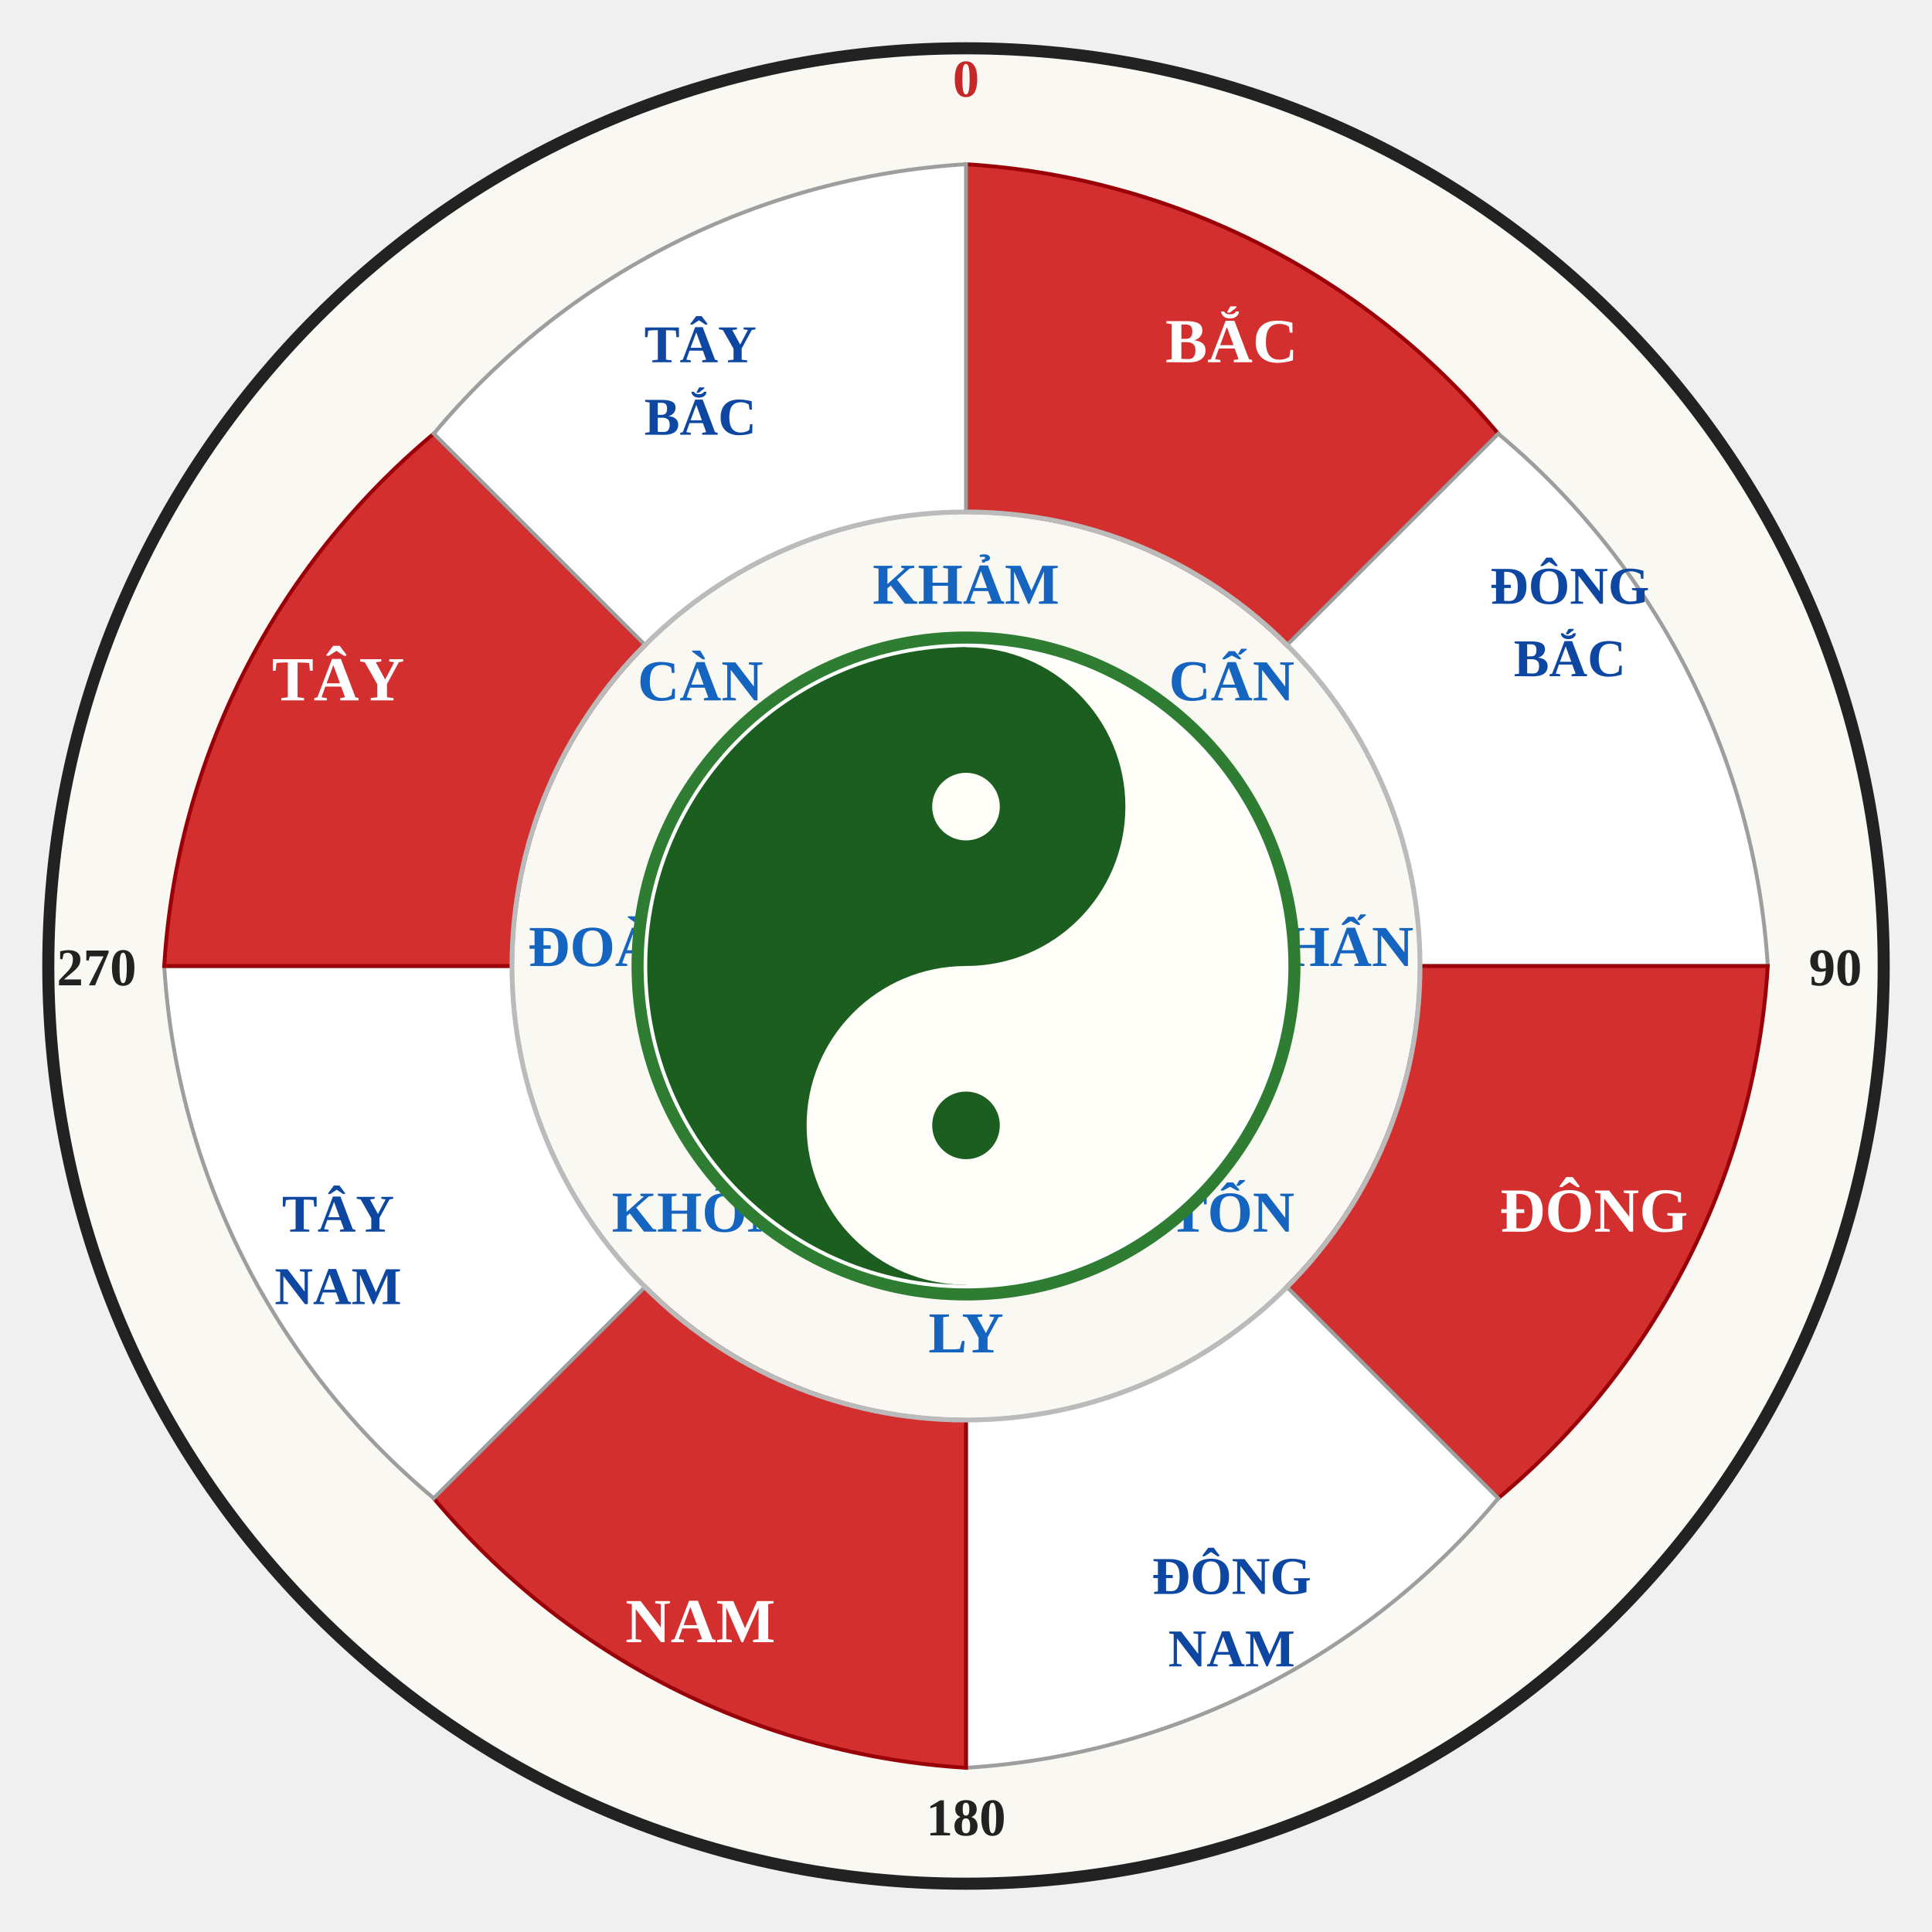
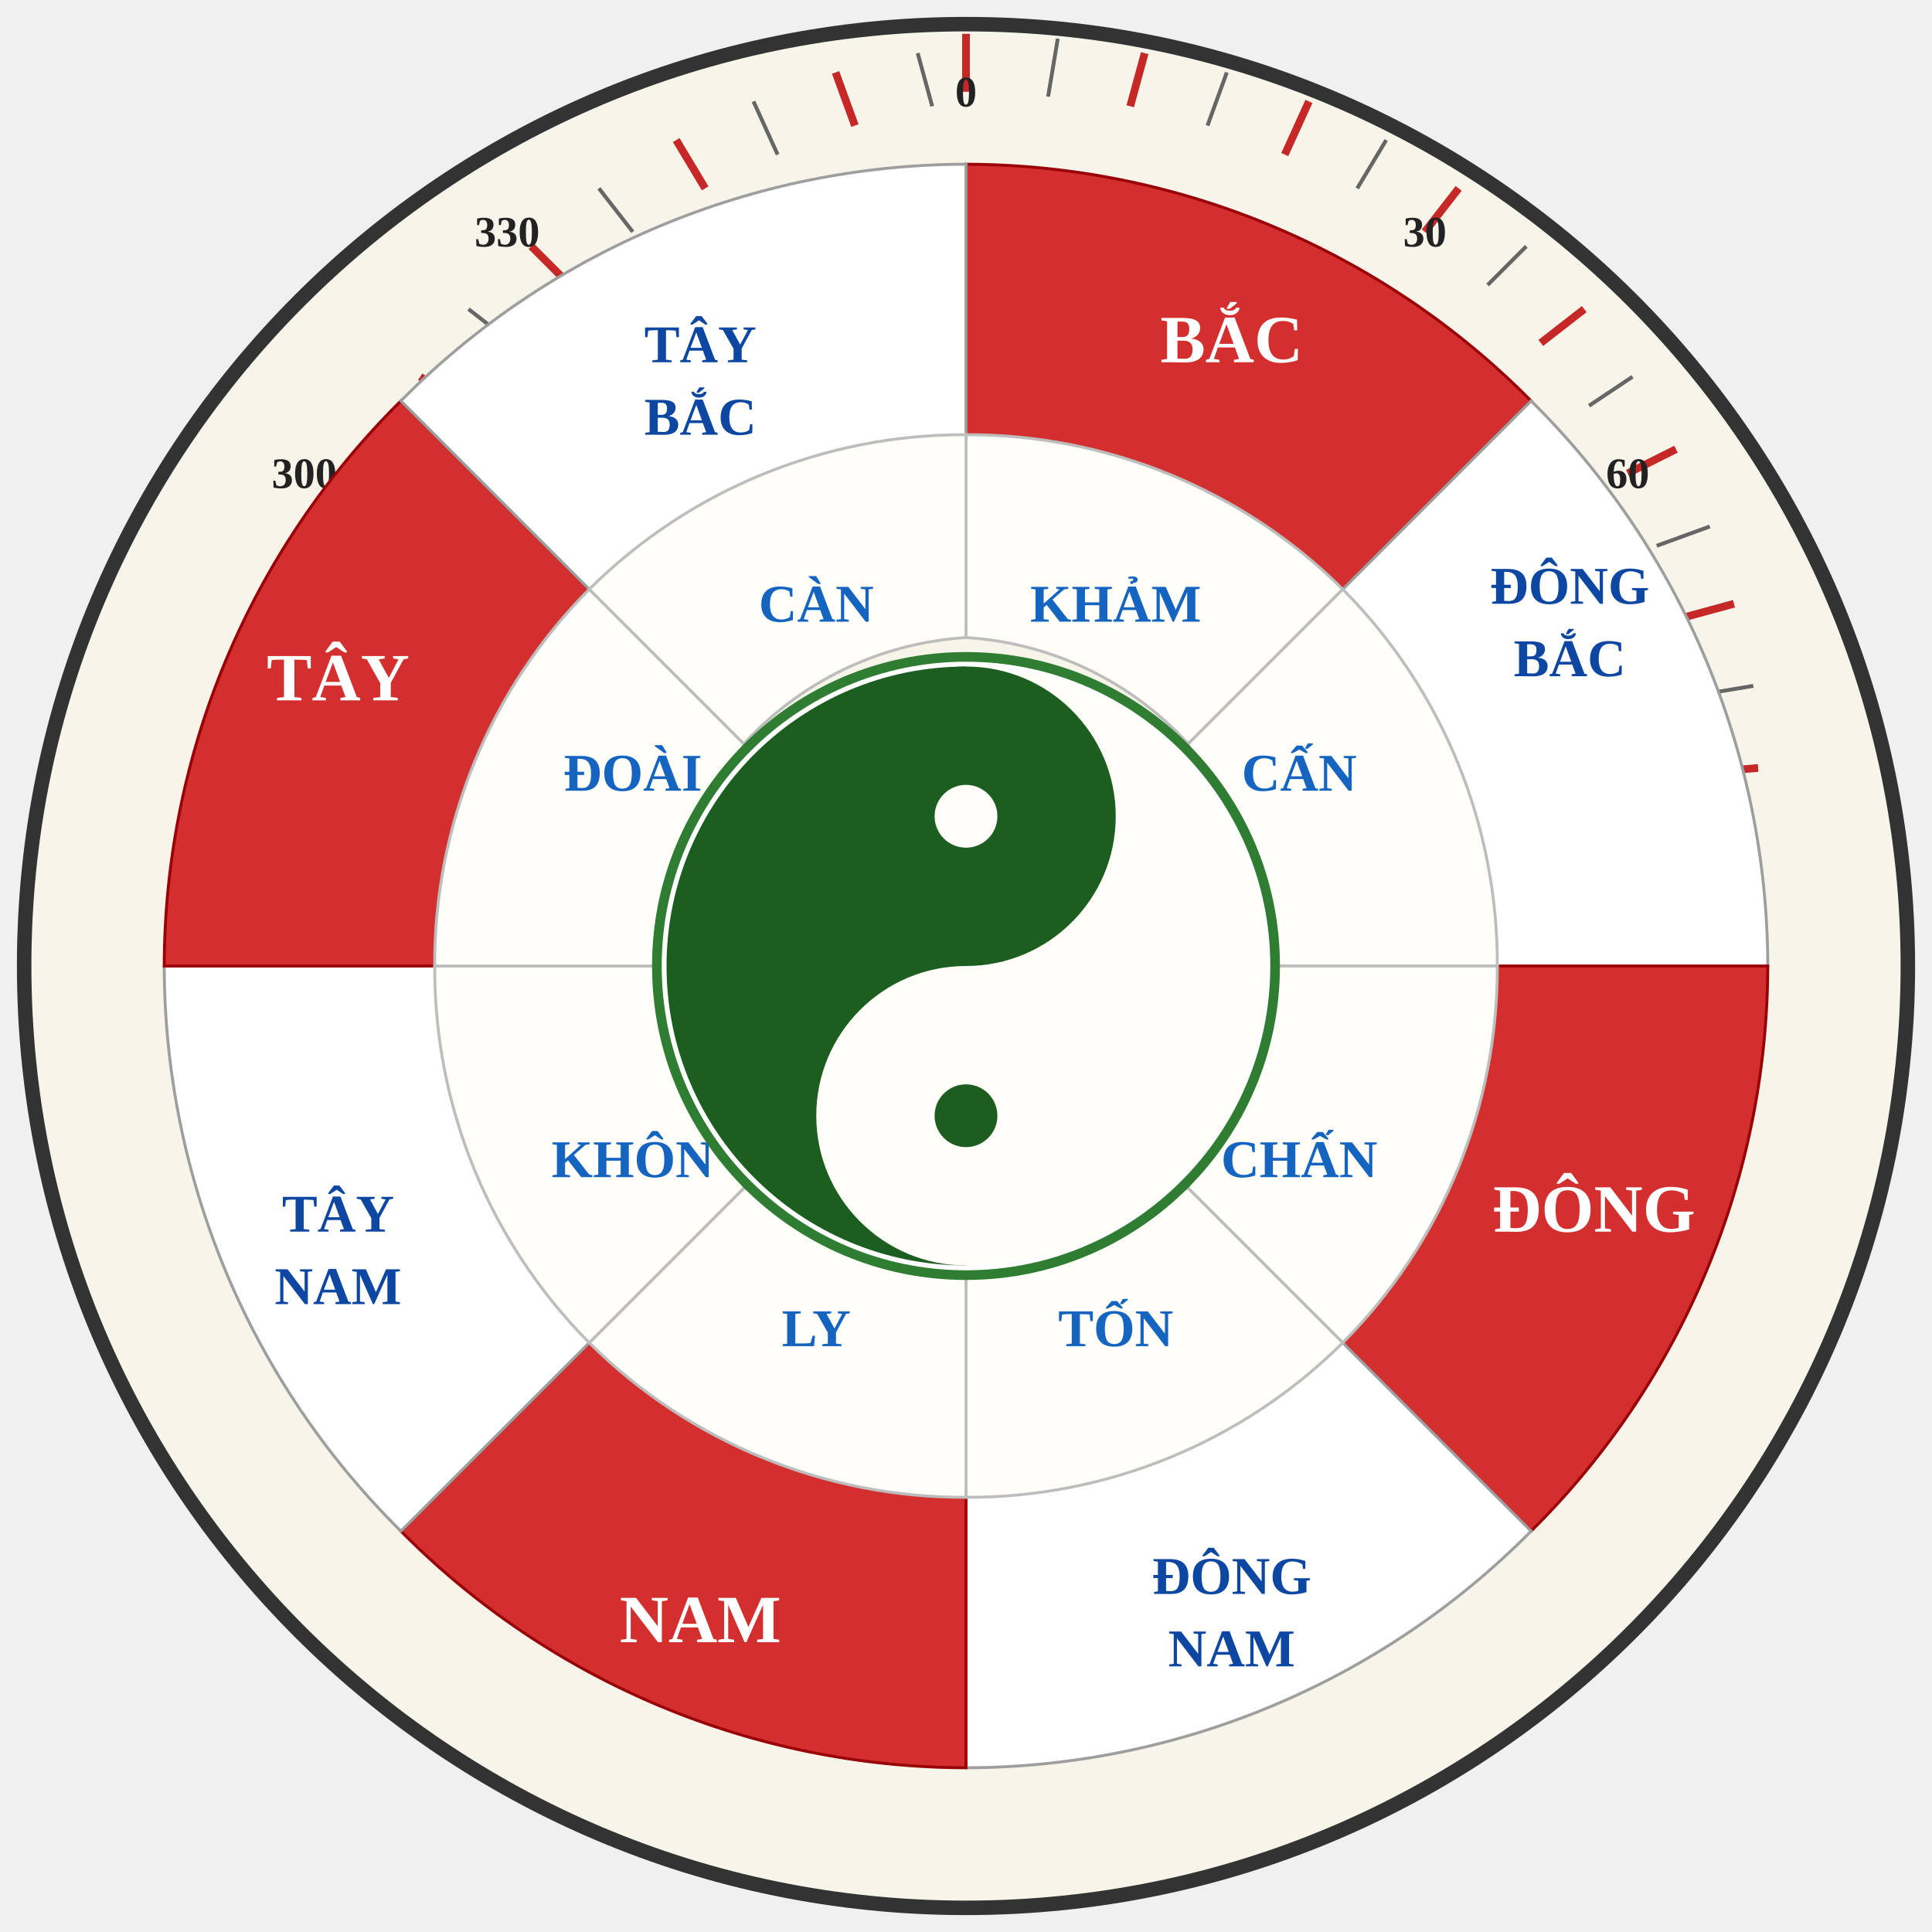
- <svg xmlns="http://www.w3.org/2000/svg" class="hero-lakinh-svg" id="heroCompassDial" viewBox="0 0 400 400" aria-hidden="true">
-   <circle cx="200" cy="200" r="190" fill="#faf8f2" stroke="#222" stroke-width="2.5" />
-   <text x="200" y="20" text-anchor="middle" font-size="11" font-weight="800" fill="#c62828">0</text>
-   <text x="200" y="380" text-anchor="middle" font-size="11" font-weight="800" fill="#222">180</text>
-   <text x="20" y="204" text-anchor="middle" font-size="11" font-weight="800" fill="#222">270</text>
-   <text x="380" y="204" text-anchor="middle" font-size="11" font-weight="800" fill="#222">90</text>
-   <path d="M200,34 A156,156 0 0 1 310.2,89.8 L266.4,133.6 A94,94 0 0 0 200,106 Z" fill="#d32f2f" stroke="#9a0007" stroke-width="0.8" />
-   <text x="255" y="75" text-anchor="middle" font-size="13" font-weight="800" fill="#fff">BẮC</text>
-   <path d="M310.2,89.8 A156,156 0 0 1 366,200 L294,200 A94,94 0 0 0 266.4,133.6 Z" fill="#fff" stroke="#9e9e9e" stroke-width="0.8" />
+ <svg xmlns="http://www.w3.org/2000/svg" viewBox="0 0 400 400">
+   <circle cx="200" cy="200" r="195" fill="#f7f4ea" stroke="#333" stroke-width="3" />
+   <line x1="200" y1="19" x2="200" y2="7" stroke="#c62828" stroke-width="1.6" />
+   <line x1="217" y1="20" x2="219" y2="8" stroke="#666" stroke-width="0.8" />
+   <line x1="234" y1="22" x2="237" y2="11" stroke="#c62828" stroke-width="1.6" />
+   <line x1="250" y1="26" x2="254" y2="15" stroke="#666" stroke-width="0.8" />
+   <line x1="266" y1="32" x2="271" y2="21" stroke="#c62828" stroke-width="1.6" />
+   <line x1="281" y1="39" x2="287" y2="29" stroke="#666" stroke-width="0.8" />
+   <line x1="295" y1="48" x2="302" y2="39" stroke="#c62828" stroke-width="1.6" />
+   <line x1="308" y1="59" x2="316" y2="51" stroke="#666" stroke-width="0.8" />
+   <line x1="319" y1="71" x2="328" y2="64" stroke="#c62828" stroke-width="1.6" />
+   <line x1="329" y1="84" x2="338" y2="78" stroke="#666" stroke-width="0.8" />
+   <line x1="337" y1="98" x2="347" y2="93" stroke="#c62828" stroke-width="1.6" />
+   <line x1="343" y1="113" x2="354" y2="109" stroke="#666" stroke-width="0.8" />
+   <line x1="348" y1="128" x2="359" y2="125" stroke="#c62828" stroke-width="1.6" />
+   <line x1="351" y1="144" x2="363" y2="142" stroke="#666" stroke-width="0.8" />
+   <line x1="352" y1="160" x2="364" y2="159" stroke="#c62828" stroke-width="1.6" />
+   <line x1="351" y1="176" x2="363" y2="176" stroke="#666" stroke-width="0.8" />
+   <line x1="348" y1="192" x2="360" y2="193" stroke="#c62828" stroke-width="1.6" />
+   <line x1="344" y1="207" x2="355" y2="210" stroke="#666" stroke-width="0.8" />
+   <line x1="338" y1="222" x2="348" y2="226" stroke="#c62828" stroke-width="1.6" />
+   <line x1="330" y1="236" x2="339" y2="241" stroke="#666" stroke-width="0.8" />
+   <line x1="321" y1="248" x2="329" y2="255" stroke="#c62828" stroke-width="1.6" />
+   <line x1="310" y1="260" x2="317" y2="268" stroke="#666" stroke-width="0.8" />
+   <line x1="298" y1="270" x2="304" y2="279" stroke="#c62828" stroke-width="1.6" />
+   <line x1="284" y1="278" x2="289" y2="288" stroke="#666" stroke-width="0.8" />
+   <line x1="269" y1="285" x2="273" y2="296" stroke="#c62828" stroke-width="1.6" />
+   <line x1="253" y1="290" x2="256" y2="301" stroke="#666" stroke-width="0.8" />
+   <line x1="237" y1="293" x2="239" y2="305" stroke="#c62828" stroke-width="1.6" />
+   <line x1="220" y1="294" x2="221" y2="306" stroke="#666" stroke-width="0.8" />
+   <line x1="203" y1="294" x2="203" y2="306" stroke="#c62828" stroke-width="1.6" />
+   <line x1="186" y1="293" x2="185" y2="305" stroke="#666" stroke-width="0.8" />
+   <line x1="169" y1="290" x2="166" y2="301" stroke="#c62828" stroke-width="1.6" />
+   <line x1="153" y1="285" x2="149" y2="296" stroke="#666" stroke-width="0.8" />
+   <line x1="138" y1="278" x2="133" y2="288" stroke="#c62828" stroke-width="1.6" />
+   <line x1="124" y1="270" x2="118" y2="279" stroke="#666" stroke-width="0.8" />
+   <line x1="111" y1="260" x2="104" y2="268" stroke="#c62828" stroke-width="1.6" />
+   <line x1="100" y1="248" x2="92" y2="255" stroke="#666" stroke-width="0.8" />
+   <line x1="91" y1="236" x2="82" y2="241" stroke="#c62828" stroke-width="1.6" />
+   <line x1="83" y1="222" x2="73" y2="226" stroke="#666" stroke-width="0.8" />
+   <line x1="77" y1="207" x2="66" y2="210" stroke="#c62828" stroke-width="1.6" />
+   <line x1="73" y1="192" x2="61" y2="193" stroke="#666" stroke-width="0.8" />
+   <line x1="71" y1="176" x2="59" y2="176" stroke="#c62828" stroke-width="1.6" />
+   <line x1="70" y1="160" x2="58" y2="159" stroke="#666" stroke-width="0.8" />
+   <line x1="72" y1="144" x2="60" y2="142" stroke="#c62828" stroke-width="1.6" />
+   <line x1="75" y1="128" x2="64" y2="125" stroke="#666" stroke-width="0.8" />
+   <line x1="80" y1="113" x2="69" y2="109" stroke="#c62828" stroke-width="1.6" />
+   <line x1="87" y1="98" x2="77" y2="93" stroke="#666" stroke-width="0.8" />
+   <line x1="96" y1="84" x2="87" y2="78" stroke="#c62828" stroke-width="1.6" />
+   <line x1="106" y1="71" x2="97" y2="64" stroke="#666" stroke-width="0.8" />
+   <line x1="118" y1="59" x2="110" y2="51" stroke="#c62828" stroke-width="1.6" />
+   <line x1="131" y1="48" x2="124" y2="39" stroke="#666" stroke-width="0.8" />
+   <line x1="146" y1="39" x2="140" y2="29" stroke="#c62828" stroke-width="1.6" />
+   <line x1="161" y1="32" x2="156" y2="21" stroke="#666" stroke-width="0.8" />
+   <line x1="177" y1="26" x2="173" y2="15" stroke="#c62828" stroke-width="1.6" />
+   <line x1="193" y1="22" x2="190" y2="11" stroke="#666" stroke-width="0.8" />
+   <text x="200" y="19" text-anchor="middle" dominant-baseline="central" font-size="9" font-weight="700" fill="#222">0</text>
+   <text x="295" y="48" text-anchor="middle" dominant-baseline="central" font-size="9" font-weight="700" fill="#222">30</text>
+   <text x="337" y="98" text-anchor="middle" dominant-baseline="central" font-size="9" font-weight="700" fill="#222">60</text>
+   <text x="352" y="160" text-anchor="middle" dominant-baseline="central" font-size="9" font-weight="700" fill="#222">90</text>
+   <text x="337" y="222" text-anchor="middle" dominant-baseline="central" font-size="9" font-weight="700" fill="#222">120</text>
+   <text x="295" y="272" text-anchor="middle" dominant-baseline="central" font-size="9" font-weight="700" fill="#222">150</text>
+   <text x="200" y="301" text-anchor="middle" dominant-baseline="central" font-size="9" font-weight="700" fill="#222">180</text>
+   <text x="105" y="272" text-anchor="middle" dominant-baseline="central" font-size="9" font-weight="700" fill="#222">210</text>
+   <text x="63" y="222" text-anchor="middle" dominant-baseline="central" font-size="9" font-weight="700" fill="#222">240</text>
+   <text x="48" y="160" text-anchor="middle" dominant-baseline="central" font-size="9" font-weight="700" fill="#222">270</text>
+   <text x="63" y="98" text-anchor="middle" dominant-baseline="central" font-size="9" font-weight="700" fill="#222">300</text>
+   <text x="105" y="48" text-anchor="middle" dominant-baseline="central" font-size="9" font-weight="700" fill="#222">330</text>
+   <path d="M200,34 A165,165 0 0 1 317,83 L267,133 A112,112 0 0 0 200,106 Z" fill="#d32f2f" stroke="#9a0007" stroke-width="0.6" />
+   <text x="255" y="75" text-anchor="middle" font-size="14" font-weight="800" fill="#fff">BẮC</text>
+   <path d="M317,83 A165,165 0 0 1 366,200 L294,200 A112,112 0 0 0 267,133 Z" fill="#fff" stroke="#9e9e9e" stroke-width="0.6" />
  <text x="325" y="125" text-anchor="middle" font-size="11" font-weight="800" fill="#0d47a1">ĐÔNG</text>
  <text x="325" y="140" text-anchor="middle" font-size="11" font-weight="800" fill="#0d47a1">BẮC</text>
-   <path d="M366,200 A156,156 0 0 1 310.2,310.2 L266.4,266.4 A94,94 0 0 0 294,200 Z" fill="#d32f2f" stroke="#9a0007" stroke-width="0.8" />
-   <text x="330" y="255" text-anchor="middle" font-size="13" font-weight="800" fill="#fff">ĐÔNG</text>
-   <path d="M310.2,310.2 A156,156 0 0 1 200,366 L200,294 A94,94 0 0 0 266.4,266.4 Z" fill="#fff" stroke="#9e9e9e" stroke-width="0.8" />
+   <path d="M366,200 A165,165 0 0 1 317,317 L267,267 A112,112 0 0 0 294,200 Z" fill="#d32f2f" stroke="#9a0007" stroke-width="0.6" />
+   <text x="330" y="255" text-anchor="middle" font-size="14" font-weight="800" fill="#fff">ĐÔNG</text>
+   <path d="M317,317 A165,165 0 0 1 200,366 L200,294 A112,112 0 0 0 267,267 Z" fill="#fff" stroke="#9e9e9e" stroke-width="0.6" />
  <text x="255" y="330" text-anchor="middle" font-size="11" font-weight="800" fill="#0d47a1">ĐÔNG</text>
  <text x="255" y="345" text-anchor="middle" font-size="11" font-weight="800" fill="#0d47a1">NAM</text>
-   <path d="M200,366 A156,156 0 0 1 89.8,310.2 L133.6,266.4 A94,94 0 0 0 200,294 Z" fill="#d32f2f" stroke="#9a0007" stroke-width="0.8" />
-   <text x="145" y="340" text-anchor="middle" font-size="13" font-weight="800" fill="#fff">NAM</text>
-   <path d="M89.8,310.2 A156,156 0 0 1 34,200 L106,200 A94,94 0 0 0 133.6,266.4 Z" fill="#fff" stroke="#9e9e9e" stroke-width="0.8" />
+   <path d="M200,366 A165,165 0 0 1 83,317 L133,267 A112,112 0 0 0 200,294 Z" fill="#d32f2f" stroke="#9a0007" stroke-width="0.6" />
+   <text x="145" y="340" text-anchor="middle" font-size="14" font-weight="800" fill="#fff">NAM</text>
+   <path d="M83,317 A165,165 0 0 1 34,200 L106,200 A112,112 0 0 0 133,267 Z" fill="#fff" stroke="#9e9e9e" stroke-width="0.6" />
  <text x="70" y="255" text-anchor="middle" font-size="11" font-weight="800" fill="#0d47a1">TÂY</text>
  <text x="70" y="270" text-anchor="middle" font-size="11" font-weight="800" fill="#0d47a1">NAM</text>
-   <path d="M34,200 A156,156 0 0 1 89.8,89.8 L133.6,133.6 A94,94 0 0 0 106,200 Z" fill="#d32f2f" stroke="#9a0007" stroke-width="0.8" />
-   <text x="70" y="145" text-anchor="middle" font-size="13" font-weight="800" fill="#fff">TÂY</text>
-   <path d="M89.8,89.8 A156,156 0 0 1 200,34 L200,106 A94,94 0 0 0 133.6,133.6 Z" fill="#fff" stroke="#9e9e9e" stroke-width="0.8" />
+   <path d="M34,200 A165,165 0 0 1 83,83 L133,133 A112,112 0 0 0 106,200 Z" fill="#d32f2f" stroke="#9a0007" stroke-width="0.6" />
+   <text x="70" y="145" text-anchor="middle" font-size="14" font-weight="800" fill="#fff">TÂY</text>
+   <path d="M83,83 A165,165 0 0 1 200,34 L200,106 A112,112 0 0 0 133,133 Z" fill="#fff" stroke="#9e9e9e" stroke-width="0.6" />
  <text x="145" y="75" text-anchor="middle" font-size="11" font-weight="800" fill="#0d47a1">TÂY</text>
  <text x="145" y="90" text-anchor="middle" font-size="11" font-weight="800" fill="#0d47a1">BẮC</text>
-   <circle cx="200" cy="200" r="94" fill="none" stroke="#bbb" stroke-width="1" />
-   <text x="200" y="125" text-anchor="middle" font-size="12" font-weight="800" fill="#1565c0">KHẢM</text>
-   <text x="255" y="145" text-anchor="middle" font-size="12" font-weight="800" fill="#1565c0">CẤN</text>
-   <text x="275" y="200" text-anchor="middle" font-size="12" font-weight="800" fill="#1565c0">CHẤN</text>
-   <text x="255" y="255" text-anchor="middle" font-size="12" font-weight="800" fill="#1565c0">TỐN</text>
-   <text x="200" y="280" text-anchor="middle" font-size="12" font-weight="800" fill="#1565c0">LY</text>
-   <text x="145" y="255" text-anchor="middle" font-size="12" font-weight="800" fill="#1565c0">KHÔN</text>
-   <text x="125" y="200" text-anchor="middle" font-size="12" font-weight="800" fill="#1565c0">ĐOÀI</text>
-   <text x="145" y="145" text-anchor="middle" font-size="12" font-weight="800" fill="#1565c0">CÀN</text>
-   <circle cx="200" cy="200" r="68" fill="#fff" stroke="#2e7d32" stroke-width="2.5" />
+   <path d="M200,90 A110,110 0 0 1 278,122 L246,154 A68,68 0 0 0 200,132 Z" fill="#fffef8" stroke="#bdbdbd" stroke-width="0.6" />
+   <text x="231" y="125" text-anchor="middle" dominant-baseline="central" font-size="11" font-weight="800" fill="#1565c0">KHẢM</text>
+   <path d="M278,122 A110,110 0 0 1 310,200 L242,200 A68,68 0 0 0 246,154 Z" fill="#fffef8" stroke="#bdbdbd" stroke-width="0.6" />
+   <text x="269" y="160" text-anchor="middle" dominant-baseline="central" font-size="11" font-weight="800" fill="#1565c0">CẤN</text>
+   <path d="M310,200 A110,110 0 0 1 278,278 L246,246 A68,68 0 0 0 242,200 Z" fill="#fffef8" stroke="#bdbdbd" stroke-width="0.6" />
+   <text x="269" y="240" text-anchor="middle" dominant-baseline="central" font-size="11" font-weight="800" fill="#1565c0">CHẤN</text>
+   <path d="M278,278 A110,110 0 0 1 200,310 L200,242 A68,68 0 0 0 246,246 Z" fill="#fffef8" stroke="#bdbdbd" stroke-width="0.6" />
+   <text x="231" y="275" text-anchor="middle" dominant-baseline="central" font-size="11" font-weight="800" fill="#1565c0">TỐN</text>
+   <path d="M200,310 A110,110 0 0 1 122,278 L154,246 A68,68 0 0 0 200,242 Z" fill="#fffef8" stroke="#bdbdbd" stroke-width="0.6" />
+   <text x="169" y="275" text-anchor="middle" dominant-baseline="central" font-size="11" font-weight="800" fill="#1565c0">LY</text>
+   <path d="M122,278 A110,110 0 0 1 90,200 L158,200 A68,68 0 0 0 154,246 Z" fill="#fffef8" stroke="#bdbdbd" stroke-width="0.6" />
+   <text x="131" y="240" text-anchor="middle" dominant-baseline="central" font-size="11" font-weight="800" fill="#1565c0">KHÔN</text>
+   <path d="M90,200 A110,110 0 0 1 122,122 L154,154 A68,68 0 0 0 158,200 Z" fill="#fffef8" stroke="#bdbdbd" stroke-width="0.6" />
+   <text x="131" y="160" text-anchor="middle" dominant-baseline="central" font-size="11" font-weight="800" fill="#1565c0">ĐOÀI</text>
+   <path d="M122,122 A110,110 0 0 1 200,90 L200,132 A68,68 0 0 0 154,154 Z" fill="#fffef8" stroke="#bdbdbd" stroke-width="0.6" />
+   <text x="169" y="125" text-anchor="middle" dominant-baseline="central" font-size="11" font-weight="800" fill="#1565c0">CÀN</text>
+   <circle cx="200" cy="200" r="64" fill="#fff" stroke="#2e7d32" stroke-width="2" />
  <defs>
    <clipPath id="yy">
-       <circle cx="200" cy="200" r="66" />
+       <circle cx="200" cy="200" r="62" />
    </clipPath>
  </defs>
  <g clip-path="url(#yy)">
-     <rect x="134" y="134" width="66" height="132" fill="#1b5e20" />
-     <rect x="200" y="134" width="66" height="132" fill="#fffef8" />
-     <circle cx="200" cy="167" r="33" fill="#1b5e20" />
-     <circle cx="200" cy="233" r="33" fill="#fffef8" />
-     <circle cx="200" cy="167" r="7" fill="#fffef8" />
-     <circle cx="200" cy="233" r="7" fill="#1b5e20" />
+     <rect x="138" y="138" width="62" height="124" fill="#1b5e20" />
+     <rect x="200" y="138" width="62" height="124" fill="#fffef8" />
+     <circle cx="200" cy="169" r="31" fill="#1b5e20" />
+     <circle cx="200" cy="231" r="31" fill="#fffef8" />
+     <circle cx="200" cy="169" r="6.5" fill="#fffef8" />
+     <circle cx="200" cy="231" r="6.5" fill="#1b5e20" />
  </g>
</svg>
